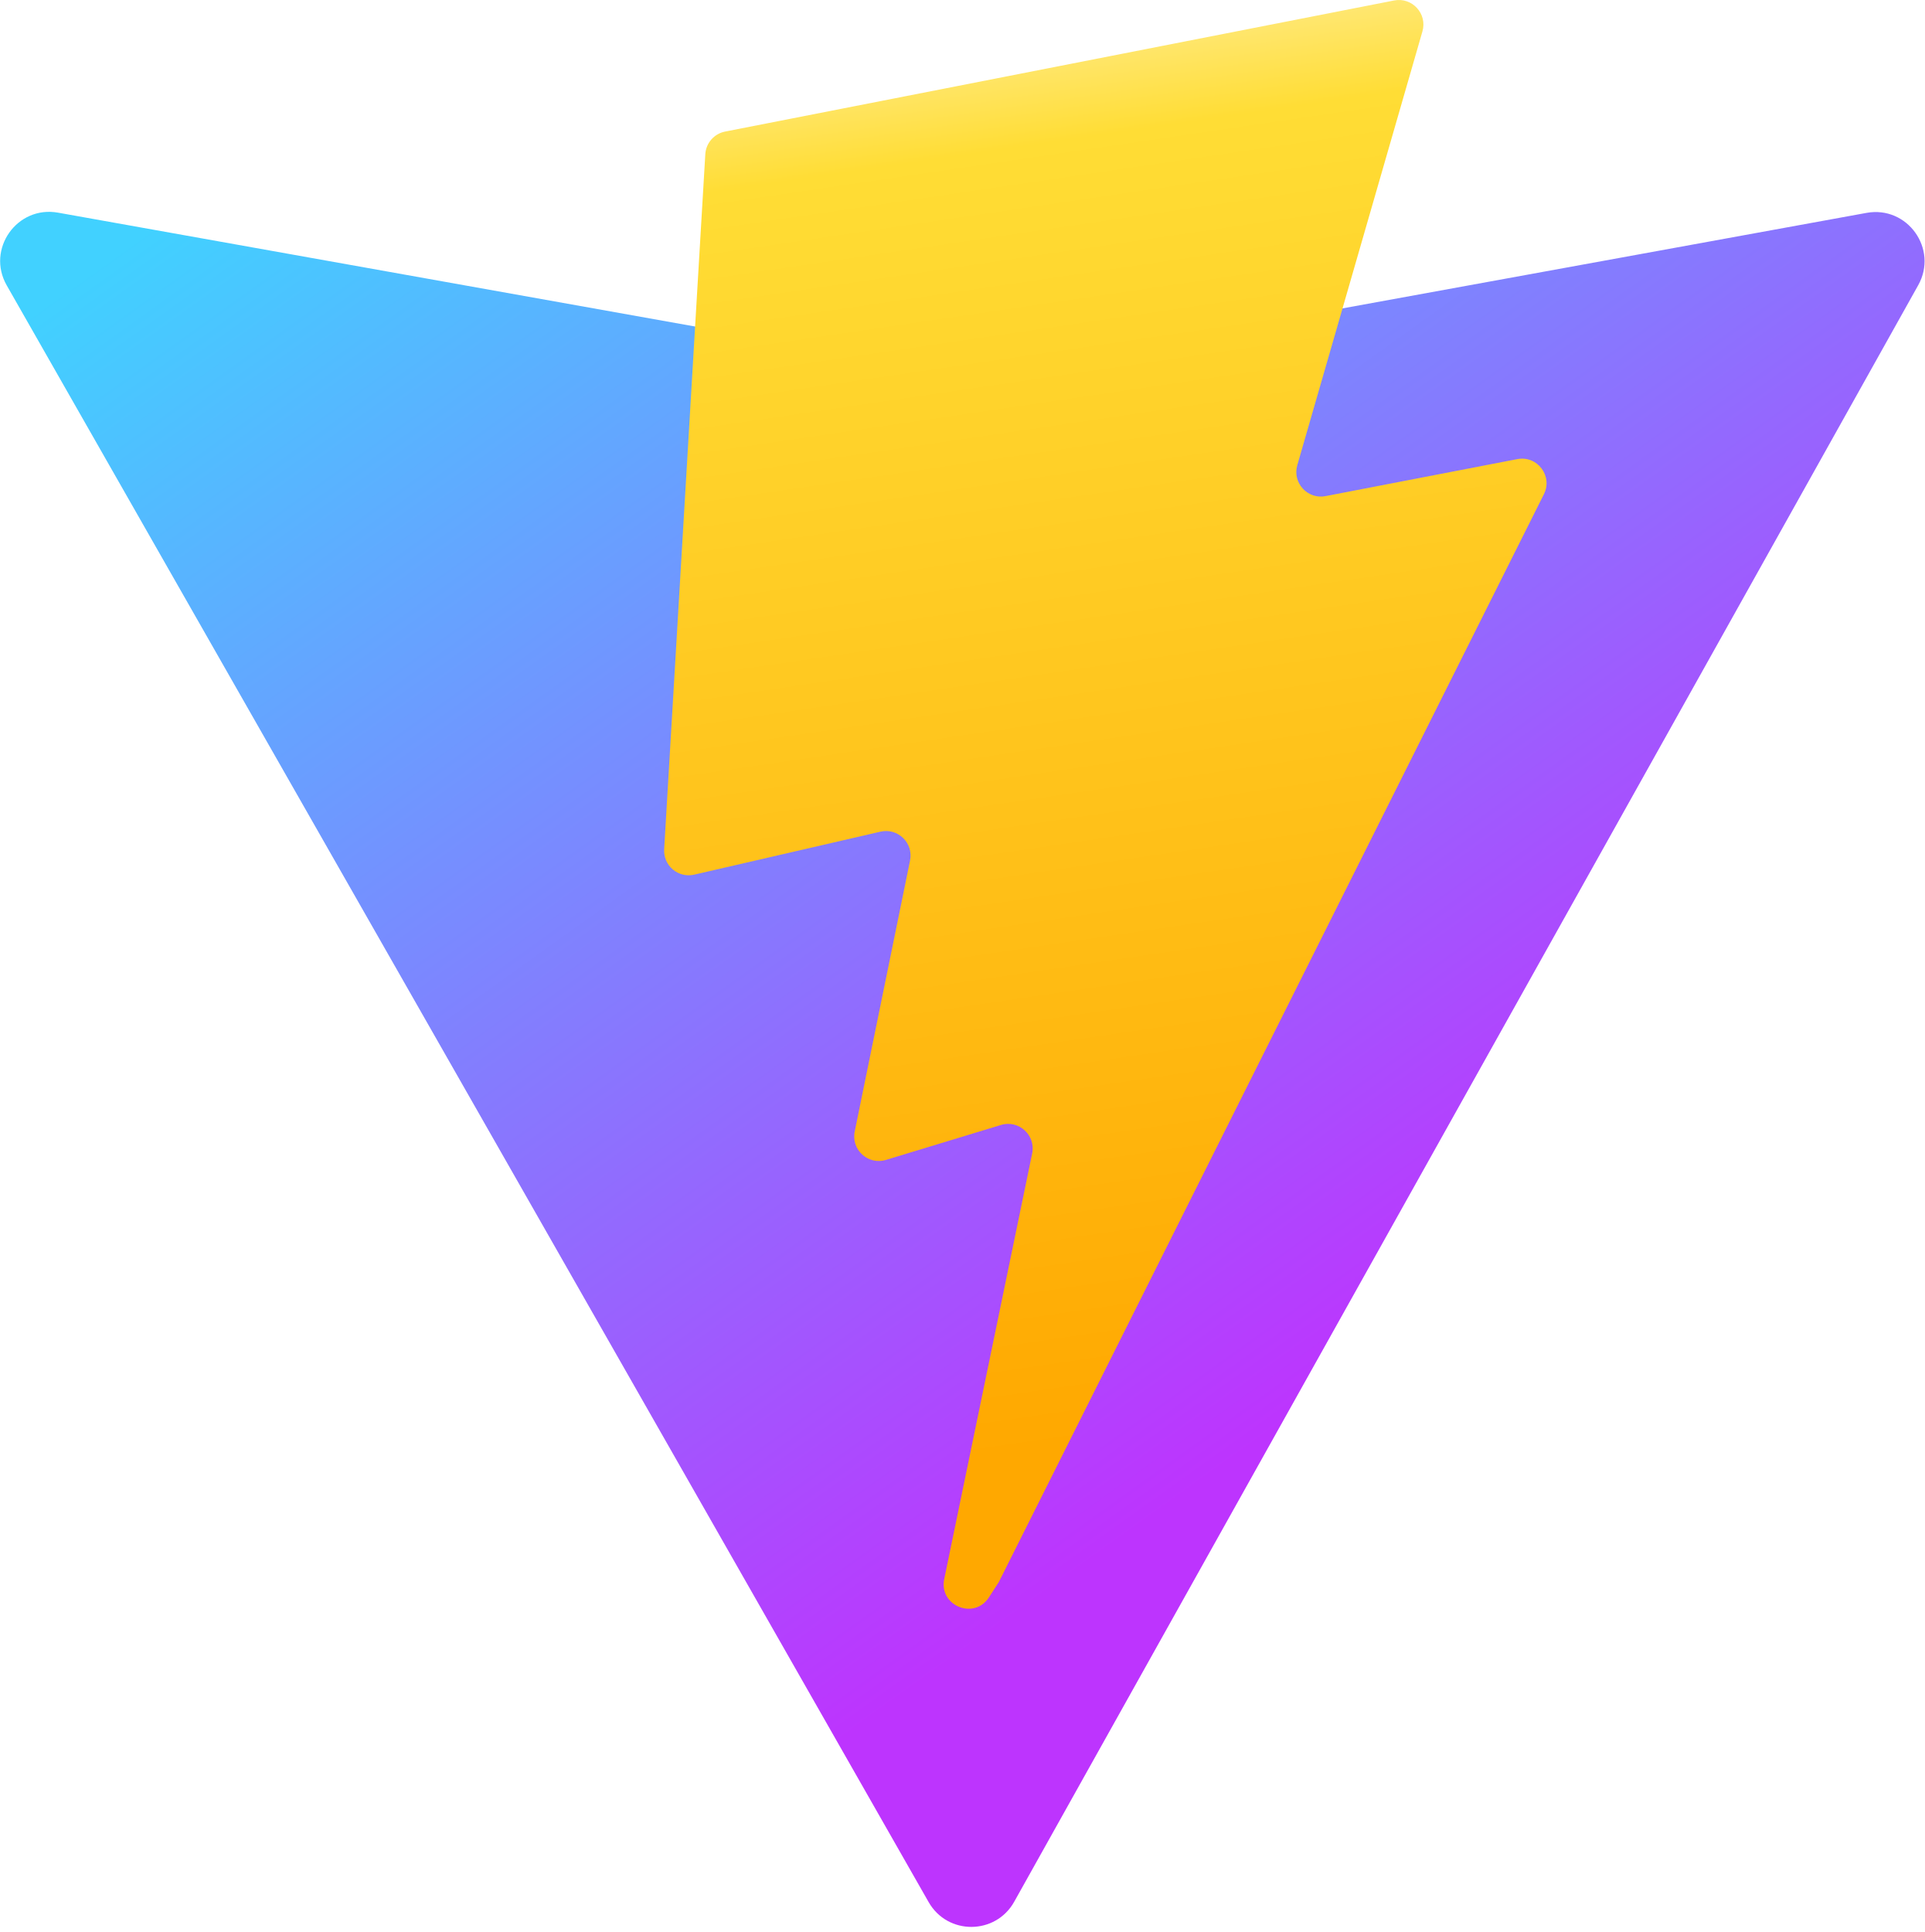
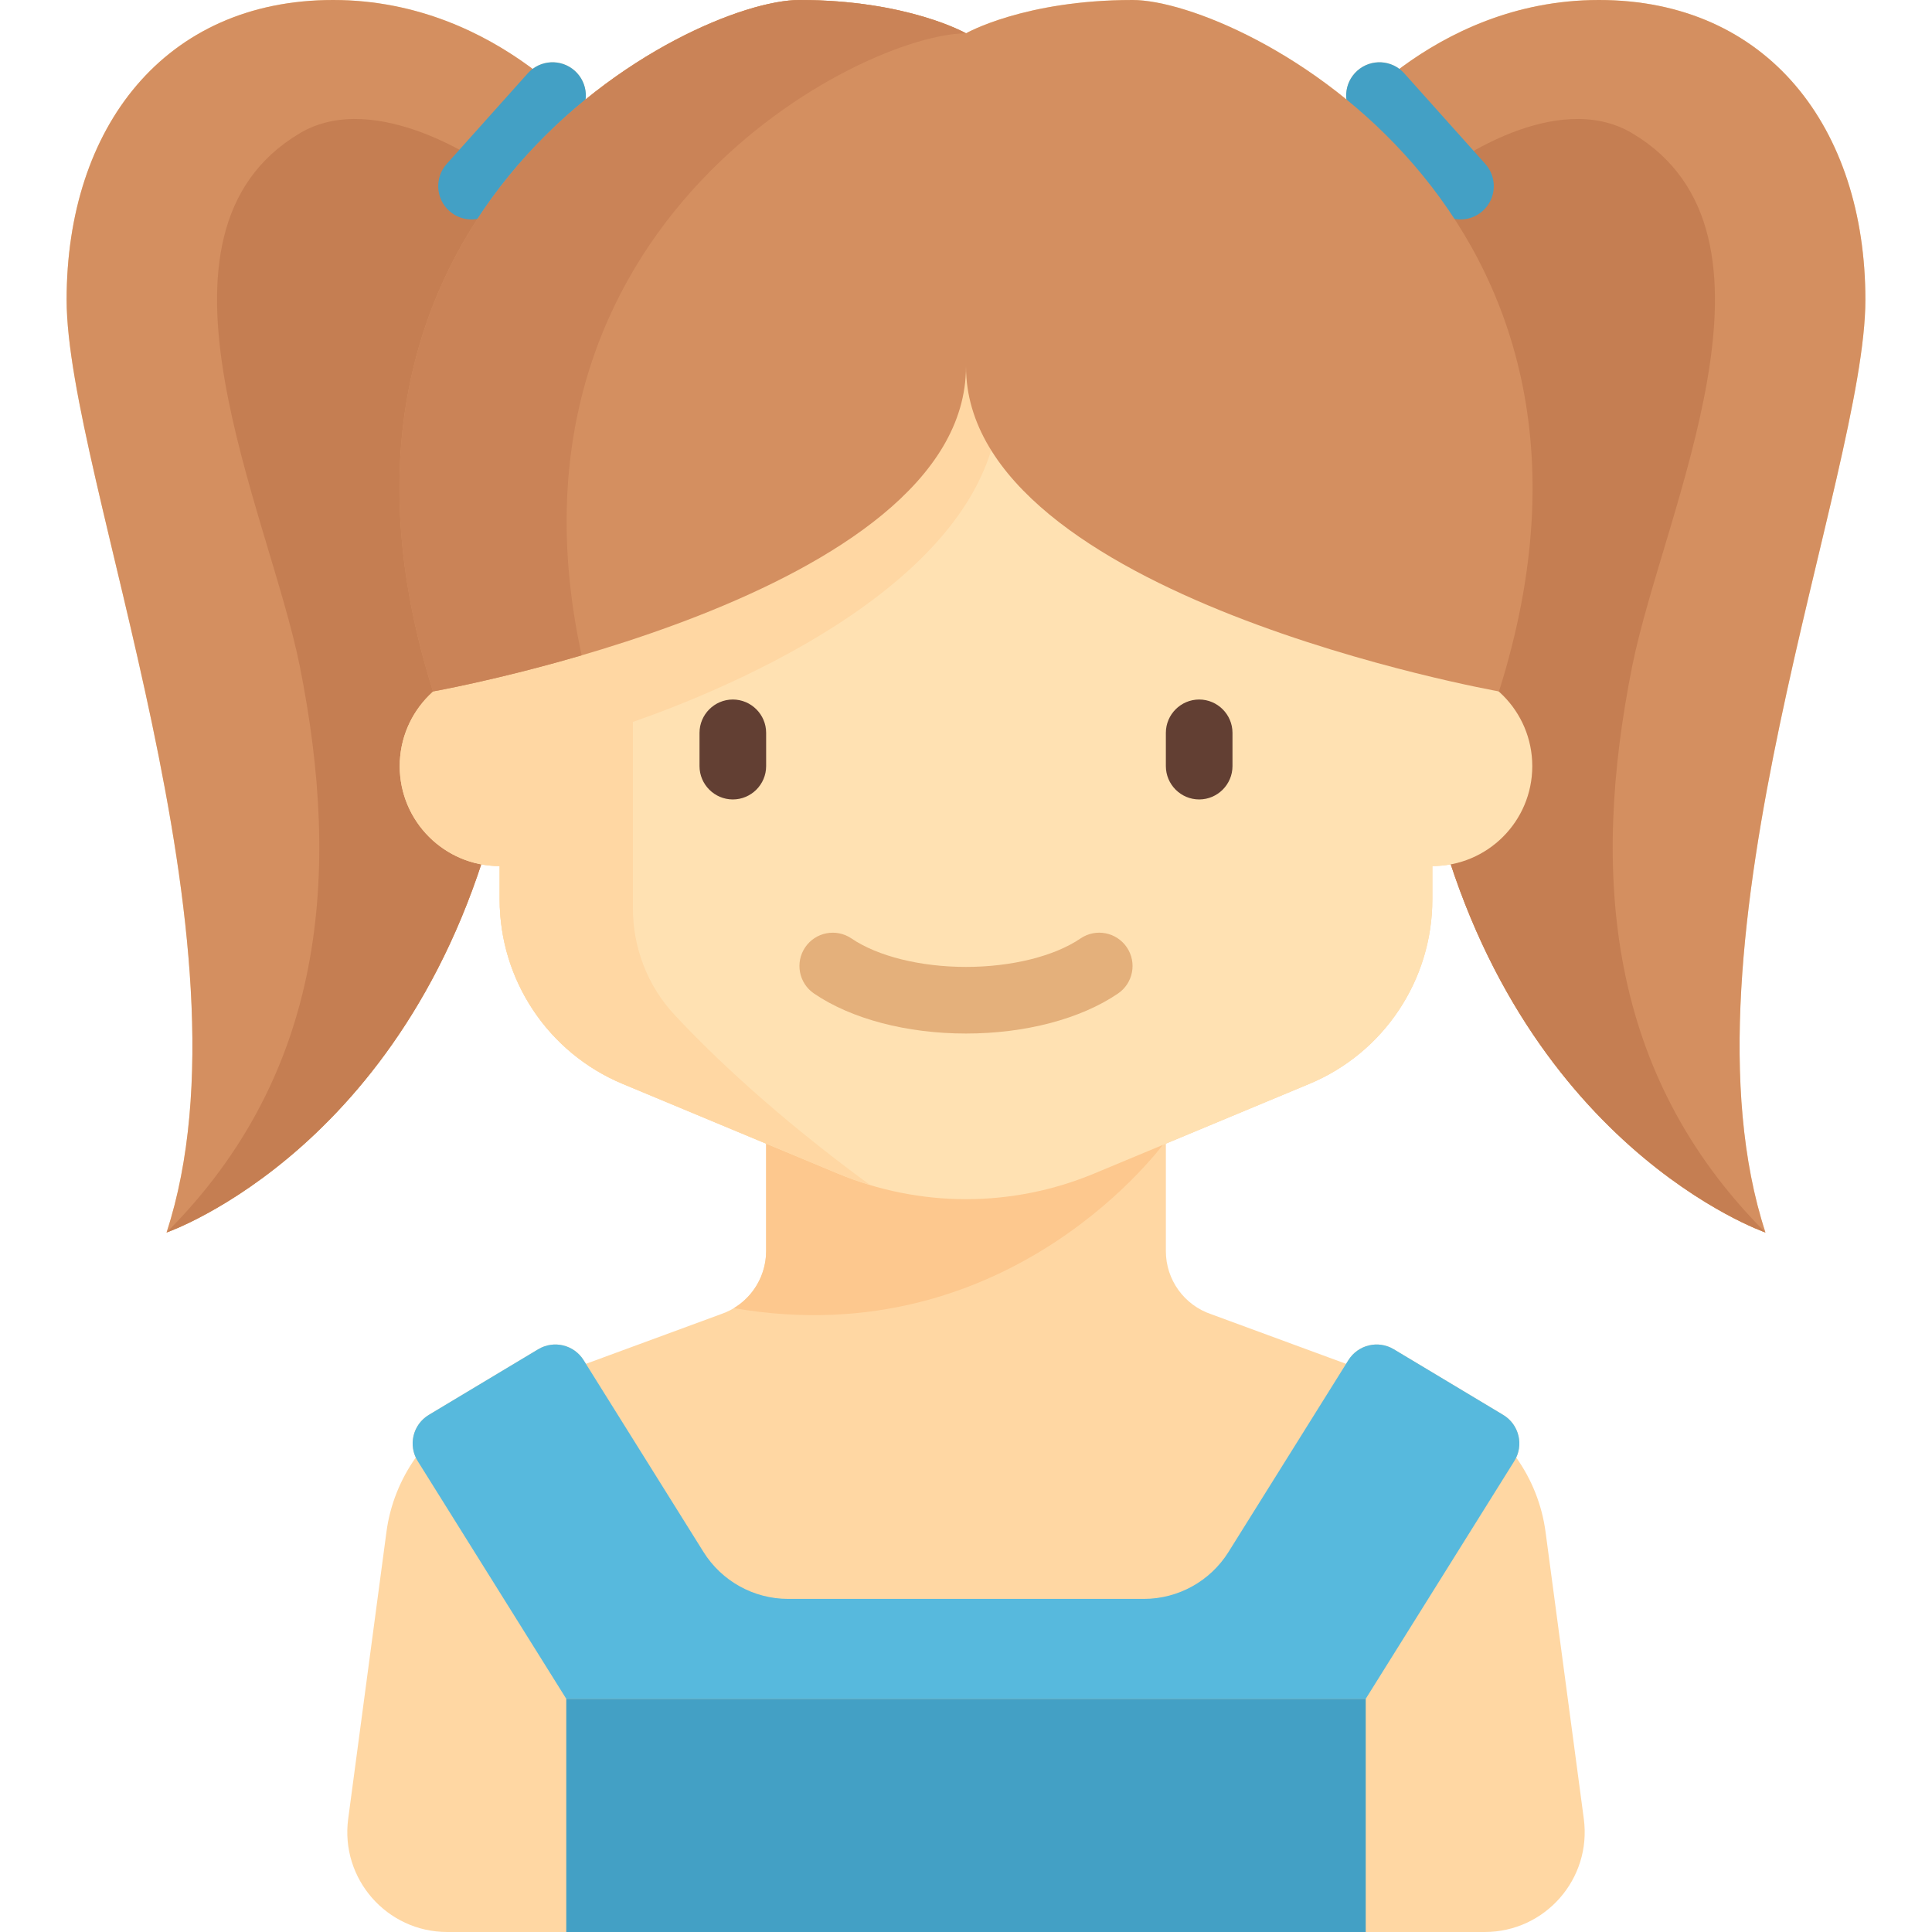
- <svg xmlns="http://www.w3.org/2000/svg" aria-hidden="true" role="img" class="iconify iconify--logos" width="31.88" height="32" preserveAspectRatio="xMidYMid meet" viewBox="0 0 256 257">
-   <defs>
-     <linearGradient id="IconifyId1813088fe1fbc01fb466" x1="-.828%" x2="57.636%" y1="7.652%" y2="78.411%">
-       <stop offset="0%" stop-color="#41D1FF" />
-       <stop offset="100%" stop-color="#BD34FE" />
-     </linearGradient>
-     <linearGradient id="IconifyId1813088fe1fbc01fb467" x1="43.376%" x2="50.316%" y1="2.242%" y2="89.03%">
-       <stop offset="0%" stop-color="#FFEA83" />
-       <stop offset="8.333%" stop-color="#FFDD35" />
-       <stop offset="100%" stop-color="#FFA800" />
-     </linearGradient>
-   </defs>
-   <path fill="url(#IconifyId1813088fe1fbc01fb466)" d="M255.153 37.938L134.897 252.976c-2.483 4.44-8.862 4.466-11.382.048L.875 37.958c-2.746-4.814 1.371-10.646 6.827-9.67l120.385 21.517a6.537 6.537 0 0 0 2.322-.004l117.867-21.483c5.438-.991 9.574 4.796 6.877 9.62Z" />
-   <path fill="url(#IconifyId1813088fe1fbc01fb467)" d="M185.432.063L96.44 17.501a3.268 3.268 0 0 0-2.634 3.014l-5.474 92.456a3.268 3.268 0 0 0 3.997 3.378l24.777-5.718c2.318-.535 4.413 1.507 3.936 3.838l-7.361 36.047c-.495 2.426 1.782 4.5 4.151 3.78l15.304-4.649c2.372-.72 4.652 1.36 4.15 3.788l-11.698 56.621c-.732 3.542 3.979 5.473 5.943 2.437l1.313-2.028l72.516-144.72c1.215-2.423-.88-5.186-3.54-4.672l-25.505 4.922c-2.396.462-4.435-1.77-3.759-4.114l16.646-57.705c.677-2.35-1.37-4.583-3.769-4.113Z" />
+ <svg xmlns="http://www.w3.org/2000/svg" version="1.1" id="Layer_1" viewBox="0 0 464 464" xml:space="preserve">
+   <g>
+     <path style="fill:#FFD7A3;" d="M448,72c0-41.333-23.5-72-64-72c-20.712,0-36.963,8.368-47.914,16.546   c-2.988-2.239-7.235-2.14-10.124,0.445c-2.013,1.801-2.894,4.392-2.607,6.886C303.415,7.644,282.16,0,272,0c-26,0-40,8-40,8   s-14-8-40-8c-10.16,0-31.415,7.644-51.355,23.877c0.288-2.494-0.593-5.084-2.607-6.886c-2.889-2.585-7.136-2.684-10.124-0.445   C116.963,8.368,100.712,0,80,0C39.5,0,16,30.667,16,72c0,41.967,46.667,154.667,24,224c0,0,52.387-18.053,75.575-88.414   C117.01,207.854,118.488,208,120,208v8c0,19.377,11.651,36.854,29.538,44.308L184,274.667v25.801   c0,6.887-4.407,13.001-10.94,15.179l-32.343,11.9l-0.553-0.885c-2.312-3.699-7.16-4.864-10.9-2.62l-26.278,15.767   c-3.555,2.133-4.842,6.581-3.128,10.241c-3.698,5.207-6.172,11.307-7.047,17.87l-9.188,68.908   C81.705,451.216,92.898,464,107.413,464h249.175c14.515,0,25.708-12.784,23.789-27.172l-9.188-68.908   c-0.875-6.563-3.348-12.664-7.047-17.87c1.714-3.661,0.426-8.108-3.128-10.241l-26.278-15.767c-3.74-2.244-8.588-1.079-10.9,2.62   l-0.553,0.885l-32.343-11.9c-6.534-2.178-10.94-8.292-10.94-15.179v-25.802l34.461-14.359C332.349,252.855,344,235.378,344,216v-8   c1.512,0,2.99-0.146,4.425-0.414C371.613,277.947,424,296,424,296C401.334,226.667,448,113.967,448,72z" />
+     <path style="fill:#FDC88E;" d="M280,274h-96v26.468l0,0v0.001c0,0.391-0.017,0.777-0.046,1.161c-0.014,0.2-0.04,0.396-0.062,0.595   c-0.018,0.16-0.034,0.32-0.057,0.478c-0.043,0.307-0.098,0.609-0.158,0.91c-0.001,0.006-0.003,0.013-0.004,0.02   c-0.888,4.4-3.587,8.228-7.425,10.537C243.173,325.73,280,274,280,274z" />
+     <g>
+       <path style="fill:#D48F60;" d="M320,32c0,0,23.5-32,64-32s64,30.667,64,72c0,41.967-46.667,154.667-24,224c0,0-60-20.667-80-104    c-18.34-76.418,8-128,8-128L320,32z" />
+     </g>
+     <g>
+       <path style="fill:#C57E52;" d="M348,40c0,0,25.5-19,44-8c40.721,24.213,7.454,90.732,0,128c-10,50-6,98,32,136    c0,0-60-20.667-80-104c-18.34-76.418,4-128,4-128V40z" />
+     </g>
+     <g>
+       <path style="fill:#43A0C5;" d="M356.092,50.666L356.092,50.666c3.293-2.946,3.574-8.004,0.628-11.296l-19.461-21.75    c-2.946-3.293-8.004-3.574-11.296-0.628l0,0c-3.293,2.946-3.574,8.004-0.628,11.296l19.461,21.75    C347.741,53.331,352.799,53.612,356.092,50.666z" />
+     </g>
+     <g>
+       <path style="fill:#D48F60;" d="M144,32c0,0-23.5-32-64-32S16,30.667,16,72c0,41.967,46.667,154.667,24,224c0,0,60-20.667,80-104    c18.34-76.418-8-128-8-128L144,32z" />
+     </g>
+     <g>
+       <path style="fill:#C57E52;" d="M117,40c0,0-26.5-19-45-8c-40.721,24.213-7.454,90.732,0,128c10,50,6,98-32,136    c0,0,60-20.667,80-104c18.34-76.418-3-128-3-128V40z" />
+     </g>
+     <g>
+       <path style="fill:#43A0C5;" d="M107.909,50.666L107.909,50.666c-3.293-2.946-3.574-8.004-0.628-11.296l19.461-21.75    c2.946-3.293,8.004-3.574,11.296-0.628l0,0c3.293,2.946,3.574,8.004,0.628,11.296l-19.461,21.75    C116.259,53.331,111.202,53.612,107.909,50.666z" />
+     </g>
+     <path style="fill:#FFE1B2;" d="M344,160v-16c0-22.091-17.909-56-40-56H160c-22.091,0-40,33.909-40,56v16c-13.255,0-24,10.746-24,24   c0,13.255,10.745,24,24,24v8c0,19.377,11.651,36.854,29.538,44.308l51.691,21.538c9.75,4.063,20.208,6.154,30.77,6.154l0,0   c10.562,0,21.019-2.092,30.769-6.154l51.694-21.539C332.349,252.855,344,235.378,344,216v-8c13.255,0,24-10.745,24-24   S357.255,160,344,160z" />
+     <g>
+       <path style="fill:#623F33;" d="M176,192L176,192c-4.4,0-8-3.6-8-8v-8c0-4.4,3.6-8,8-8l0,0c4.4,0,8,3.6,8,8v8    C184,188.4,180.4,192,176,192z" />
+     </g>
+     <g>
+       <path style="fill:#623F33;" d="M288,192L288,192c-4.4,0-8-3.6-8-8v-8c0-4.4,3.6-8,8-8l0,0c4.4,0,8,3.6,8,8v8    C296,188.4,292.4,192,288,192z" />
+     </g>
+     <g>
+       <g>
+         <path style="fill:#E4B07B;" d="M232,248.219c-14.223,0-27.527-3.5-36.5-9.605c-3.652-2.484-4.602-7.461-2.113-11.113     c2.48-3.648,7.461-4.598,11.113-2.113c6.289,4.277,16.57,6.832,27.5,6.832s21.211-2.555,27.5-6.832     c3.66-2.492,8.629-1.539,11.113,2.113c2.488,3.652,1.539,8.629-2.113,11.113C259.528,244.719,246.223,248.219,232,248.219z" />
+       </g>
+     </g>
+     <path style="fill:#FFD7A3;" d="M120,160c-13.255,0-24,10.745-24,24s10.745,24,24,24v8c0,19.378,11.651,36.855,29.538,44.308   l51.69,21.538c2.53,1.054,5.112,1.962,7.727,2.749c-22.844-16.711-38.05-31.32-46.96-40.872c-6.482-6.95-9.995-16.121-9.995-25.625   v-44.711c22.9-7.993,87.178-34.248,88-77.387c0.192-10.066-0.464-20.642-1.667-26C226.367,134.113,128.076,160,120,160z" />
+     <g>
+       <path style="fill:#57B9DD;" d="M323.837,326.662L295.05,372.72c-4.386,7.017-12.077,11.28-20.352,11.28h-85.396    c-8.275,0-15.966-4.263-20.352-11.28l-28.786-46.058c-2.312-3.699-7.16-4.864-10.9-2.62l-26.278,15.767    c-3.837,2.302-5.04,7.305-2.668,11.1L136,408h192l35.682-57.092c2.372-3.795,1.169-8.797-2.668-11.1l-26.278-15.767    C330.997,321.798,326.148,322.964,323.837,326.662z" />
+     </g>
+     <g>
+       <rect x="136" y="408" style="fill:#43A0C5;" width="192" height="56" />
+     </g>
+     <path style="fill:#D48F60;" d="M272,0c-26,0-40,8-40,8s-14-8-40-8S67.333,50.055,104,166.055c0,0,128-22.722,128-78.055   c0,55.333,128,78.055,128,78.055C396.667,50.055,298,0,272,0z" />
+     <g>
+       <path style="fill:#CA8357;" d="M232,8.004V8c0,0-14-8-40-8S67.334,50.055,104,166.055c0,0,15.495-2.757,35.69-8.67    C117.089,53.368,207.192,8.084,232,8.004z" />
+     </g>
+   </g>
</svg>
